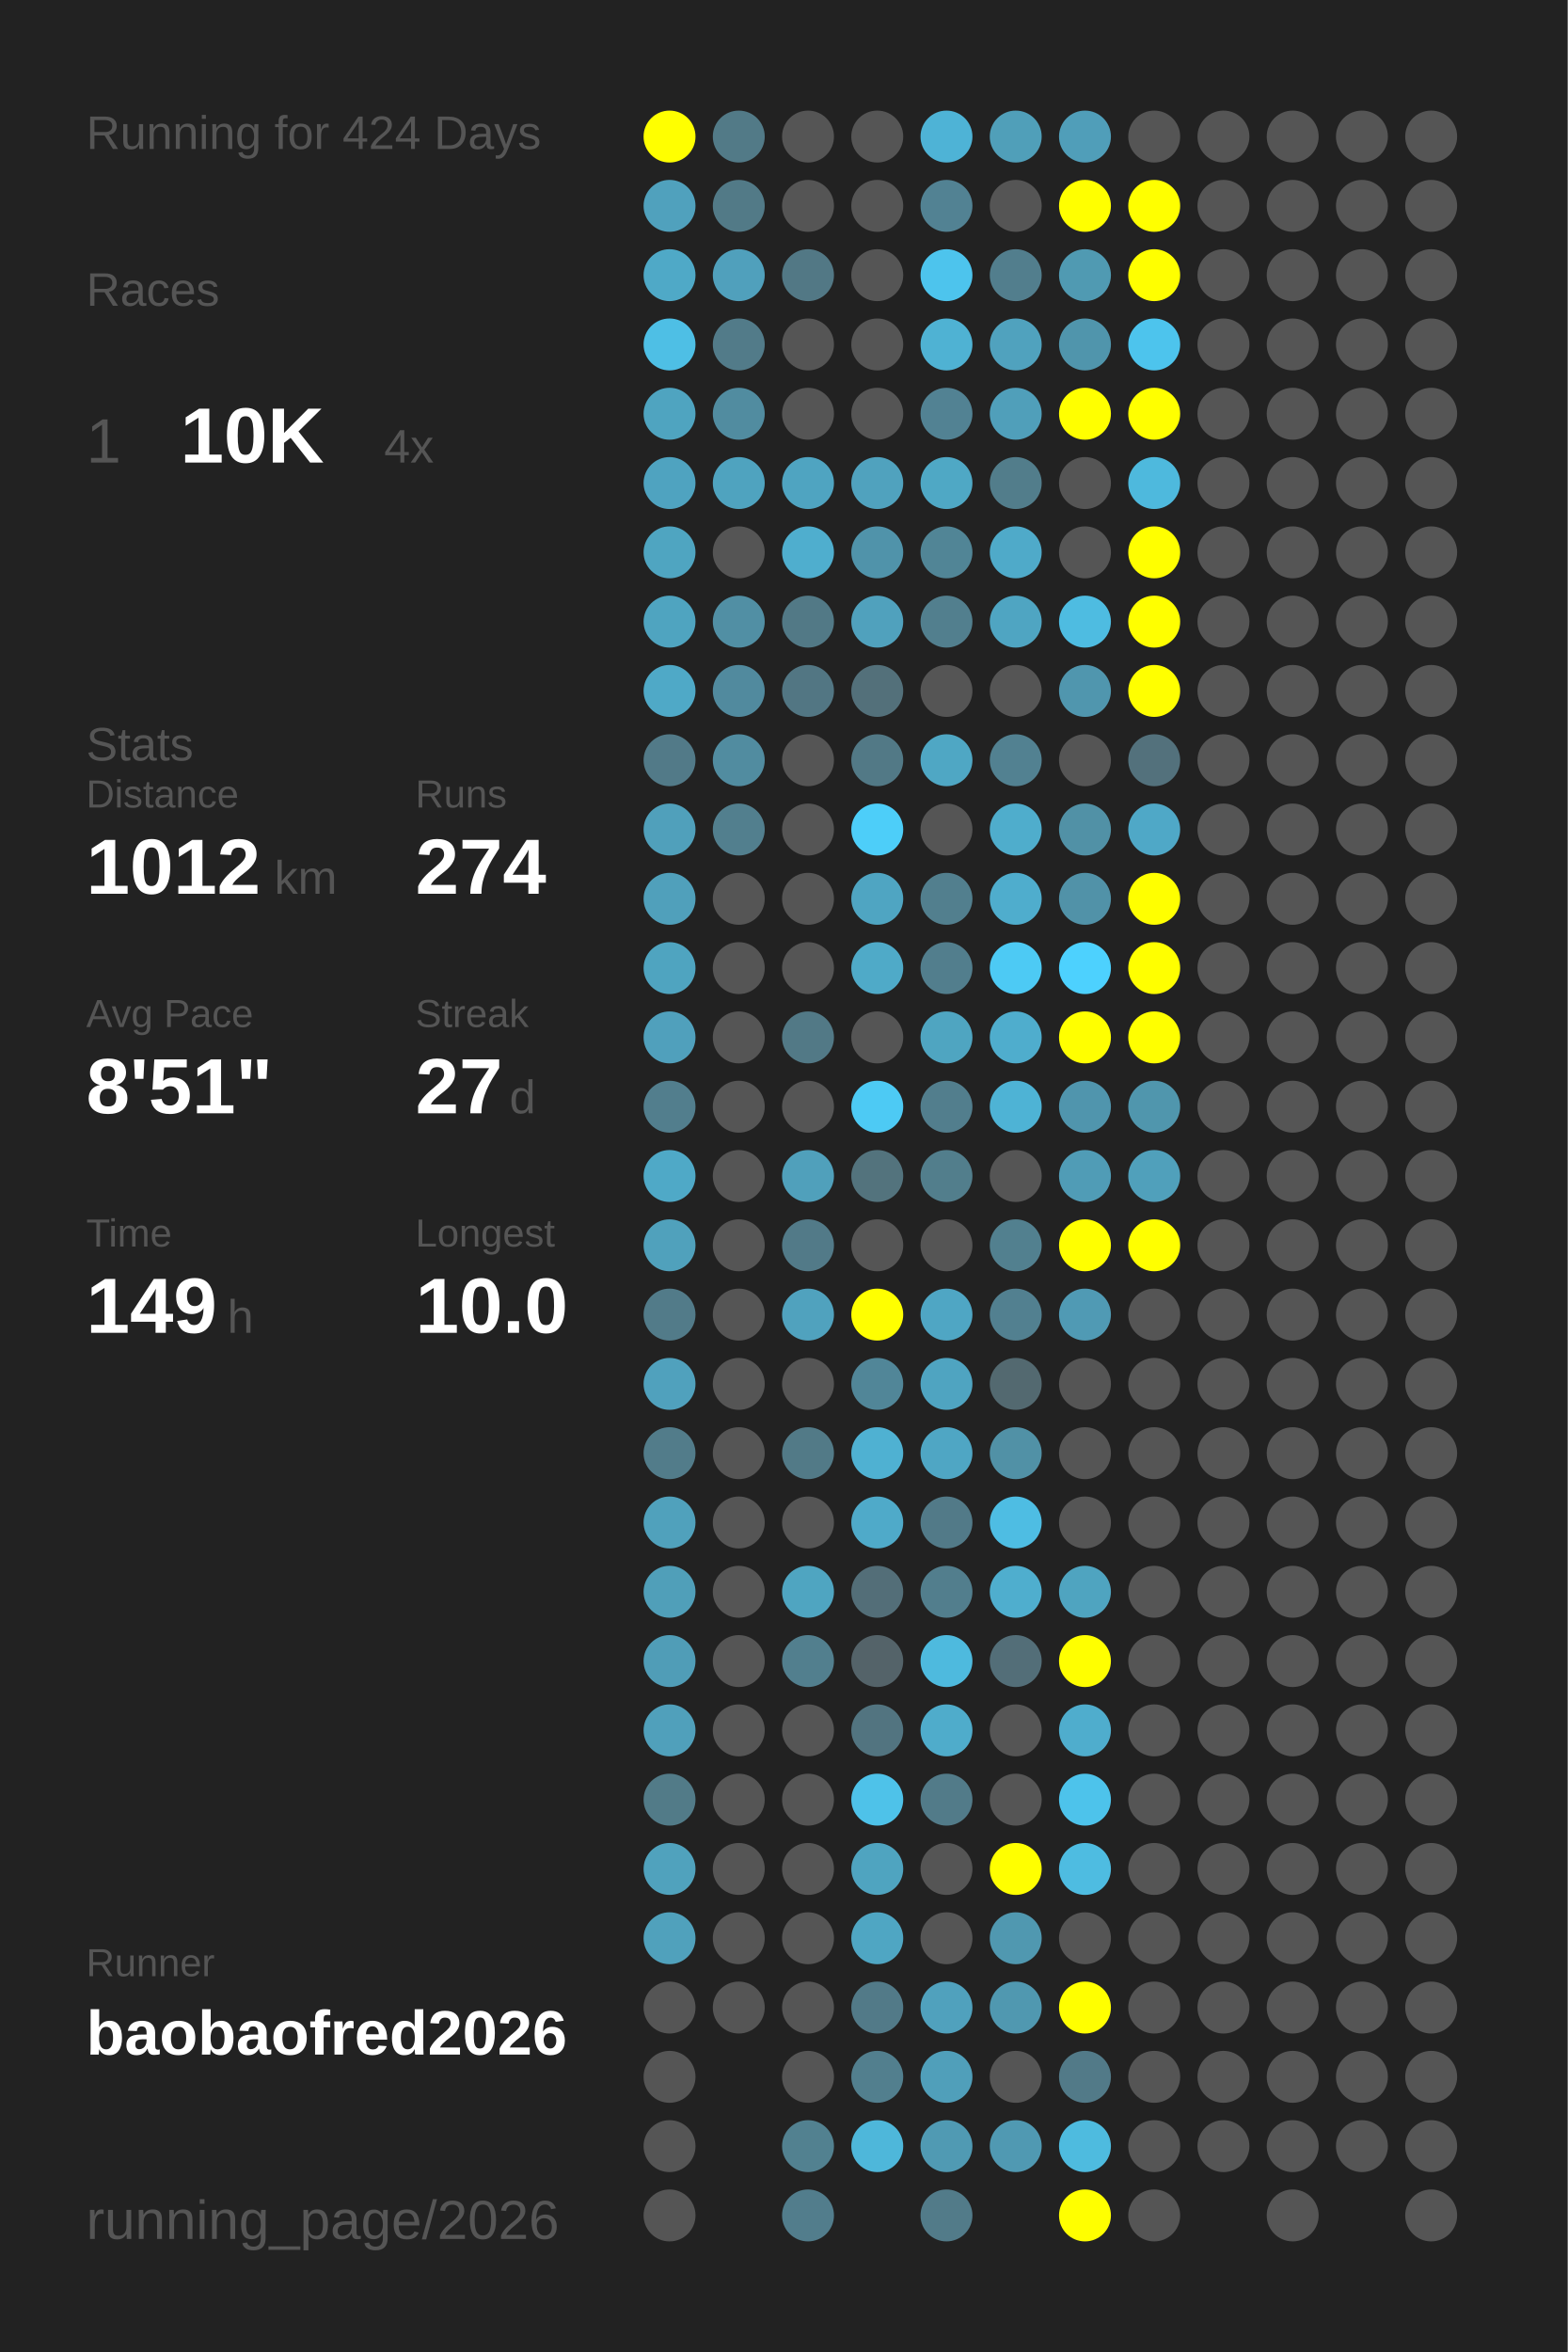
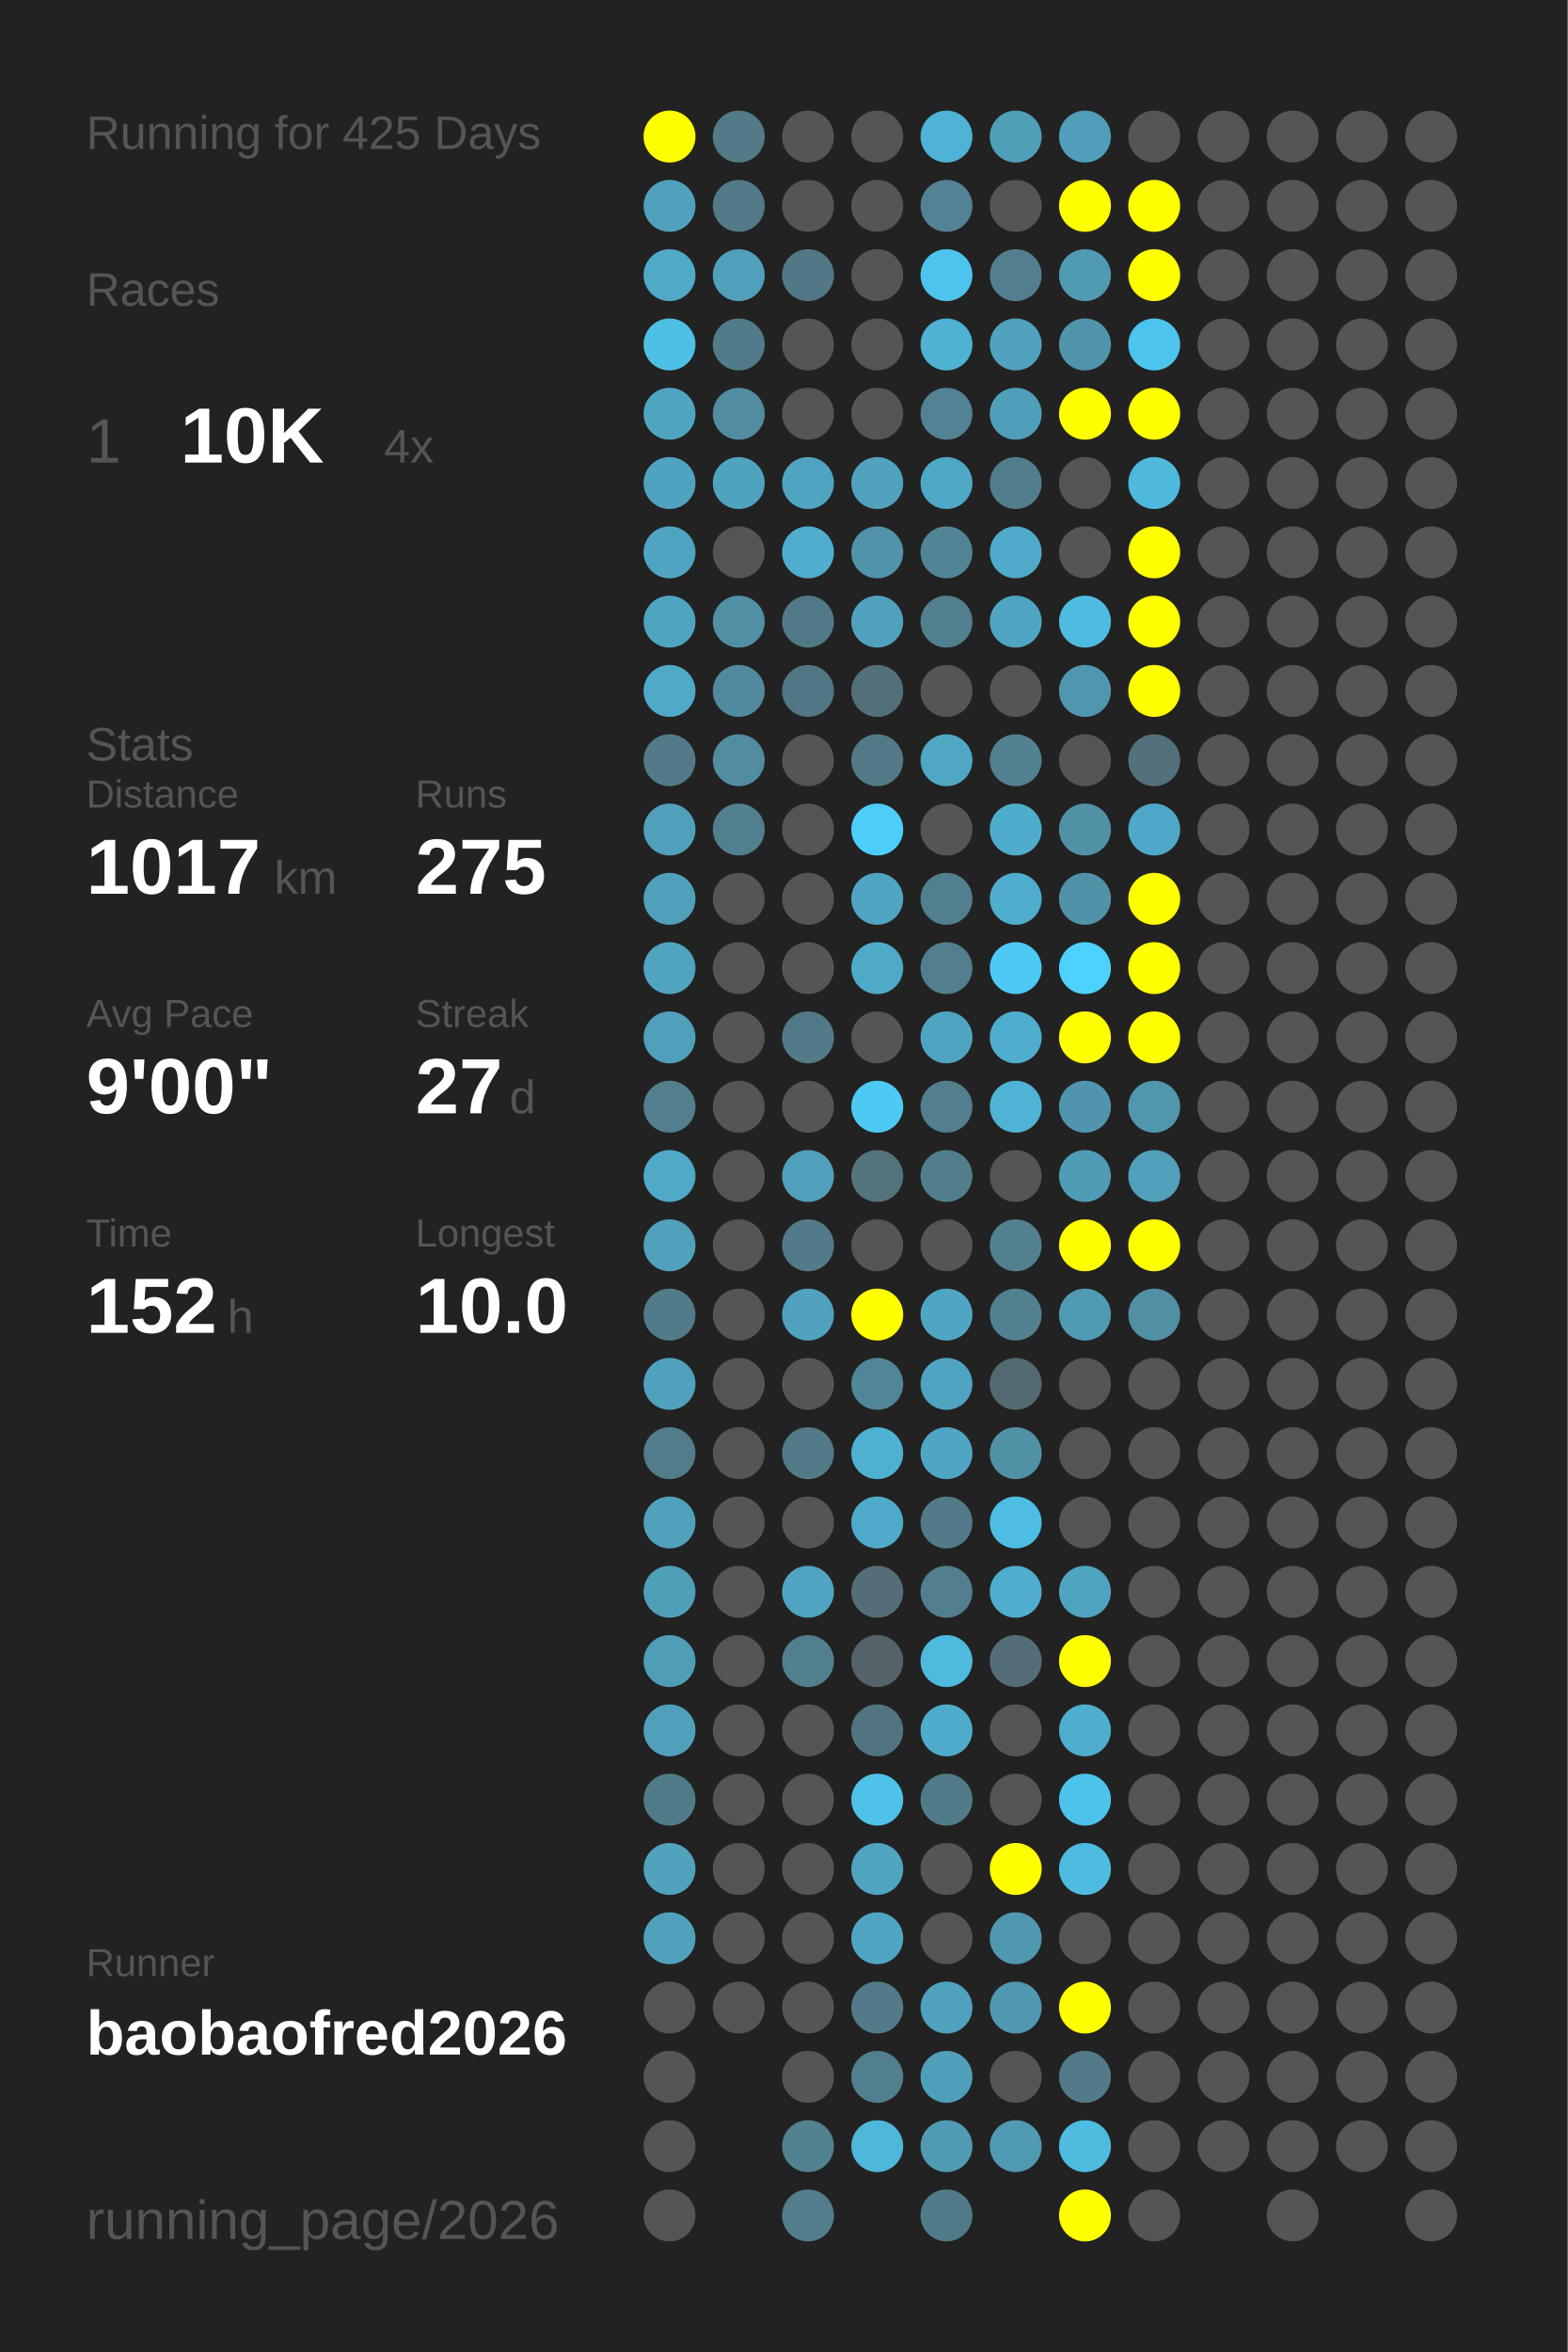
<svg xmlns="http://www.w3.org/2000/svg" baseProfile="full" height="300mm" version="1.1" viewBox="0,0,200,300" width="200mm">
  <defs />
  <rect fill="#222222" height="300" width="200" x="0" y="0" />
-   <text fill="#555555" style="font-size:6px; font-family:Arial;" x="11" y="19">Running for 424 Days</text>
+   <text fill="#555555" style="font-size:6px; font-family:Arial;" x="11" y="19">Running for 425 Days</text>
  <text fill="#555555" style="font-size:6px; font-family:Arial;" x="11" y="39">Races</text>
  <text fill="#555555" style="font-size:8px; font-family:Arial;" x="11" y="59">1</text>
  <text fill="#FFFFFF" style="font-size:10px; font-family:Arial; font-weight:bold;" x="23" y="59">10K</text>
  <text fill="#555555" style="font-size:6px; font-family:Arial;" x="49" y="59">4x</text>
  <text fill="#555555" style="font-size:6px; font-family:Arial;" x="11" y="97">Stats</text>
  <text fill="#555555" style="font-size:5px; font-family:Arial;" x="11" y="103">Distance</text>
-   <text fill="#FFFFFF" style="font-size:10px; font-family:Arial; font-weight:bold;" x="11" y="114">1012</text>
+   <text fill="#FFFFFF" style="font-size:10px; font-family:Arial; font-weight:bold;" x="11" y="114">1017</text>
  <text fill="#555555" style="font-size:6px; font-family:Arial;" x="35" y="114">km</text>
  <text fill="#555555" style="font-size:5px; font-family:Arial;" x="53" y="103">Runs</text>
-   <text fill="#FFFFFF" style="font-size:10px; font-family:Arial; font-weight:bold;" x="53" y="114">274</text>
+   <text fill="#FFFFFF" style="font-size:10px; font-family:Arial; font-weight:bold;" x="53" y="114">275</text>
  <text fill="#555555" style="font-size:5px; font-family:Arial;" x="11" y="131">Avg Pace</text>
-   <text fill="#FFFFFF" style="font-size:10px; font-family:Arial; font-weight:bold;" x="11" y="142">8'51"</text>
+   <text fill="#FFFFFF" style="font-size:10px; font-family:Arial; font-weight:bold;" x="11" y="142">9'00"</text>
  <text fill="#555555" style="font-size:5px; font-family:Arial;" x="53" y="131">Streak</text>
  <text fill="#FFFFFF" style="font-size:10px; font-family:Arial; font-weight:bold;" x="53" y="142">27</text>
  <text fill="#555555" style="font-size:6px; font-family:Arial;" x="65" y="142">d</text>
  <text fill="#555555" style="font-size:5px; font-family:Arial;" x="11" y="159">Time</text>
-   <text fill="#FFFFFF" style="font-size:10px; font-family:Arial; font-weight:bold;" x="11" y="170">149</text>
+   <text fill="#FFFFFF" style="font-size:10px; font-family:Arial; font-weight:bold;" x="11" y="170">152</text>
  <text fill="#555555" style="font-size:6px; font-family:Arial;" x="29" y="170">h</text>
  <text fill="#555555" style="font-size:5px; font-family:Arial;" x="53" y="159">Longest</text>
  <text fill="#FFFFFF" style="font-size:10px; font-family:Arial; font-weight:bold;" x="53" y="170">10.0</text>
  <text fill="#555555" style="font-size:5px; font-family:Arial;" x="11" y="252.065">Runner</text>
  <text fill="#FFFFFF" style="font-size:8px; font-family:Arial; font-weight:bold;" x="11" y="262.065">baobaofred2026</text>
  <text fill="#555555" style="font-size:7px; font-family:Arial;" x="11" y="285.581">running_page/2026</text>
  <circle cx="85.417" cy="17.419" fill="#FFFF00" r="3.312" />
  <circle cx="85.417" cy="26.258" fill="#50a1bd" r="3.312" />
  <circle cx="85.417" cy="35.097" fill="#4fa9c7" r="3.312" />
  <circle cx="85.417" cy="43.935" fill="#4ebfe5" r="3.312" />
  <circle cx="85.417" cy="52.774" fill="#4fa4c0" r="3.312" />
  <circle cx="85.417" cy="61.613" fill="#4fa3c0" r="3.312" />
  <circle cx="85.417" cy="70.452" fill="#4fa5c1" r="3.312" />
  <circle cx="85.417" cy="79.29" fill="#4fa4c0" r="3.312" />
  <circle cx="85.417" cy="88.129" fill="#4fa9c7" r="3.312" />
  <circle cx="85.417" cy="96.968" fill="#527a88" r="3.312" />
  <circle cx="85.417" cy="105.806" fill="#50a0bb" r="3.312" />
  <circle cx="85.417" cy="114.645" fill="#50a0bb" r="3.312" />
  <circle cx="85.417" cy="123.484" fill="#4fa4c0" r="3.312" />
  <circle cx="85.417" cy="132.323" fill="#50a0bc" r="3.312" />
  <circle cx="85.417" cy="141.161" fill="#527e8d" r="3.312" />
  <circle cx="85.417" cy="150" fill="#4fa9c7" r="3.312" />
  <circle cx="85.417" cy="158.839" fill="#50a1bc" r="3.312" />
  <circle cx="85.417" cy="167.677" fill="#527b89" r="3.312" />
  <circle cx="85.417" cy="176.516" fill="#50a1bd" r="3.312" />
  <circle cx="85.417" cy="185.355" fill="#527c8a" r="3.312" />
  <circle cx="85.417" cy="194.194" fill="#50a1bc" r="3.312" />
  <circle cx="85.417" cy="203.032" fill="#509fb9" r="3.312" />
  <circle cx="85.417" cy="211.871" fill="#509db7" r="3.312" />
  <circle cx="85.417" cy="220.71" fill="#50a0bb" r="3.312" />
  <circle cx="85.417" cy="229.548" fill="#527b88" r="3.312" />
  <circle cx="85.417" cy="238.387" fill="#50a2bd" r="3.312" />
  <circle cx="85.417" cy="247.226" fill="#50a1bc" r="3.312" />
  <circle cx="85.417" cy="256.065" fill="#555555" r="3.312" />
  <circle cx="85.417" cy="264.903" fill="#555555" r="3.312" />
  <circle cx="85.417" cy="273.742" fill="#555555" r="3.312" />
  <circle cx="85.417" cy="282.581" fill="#555555" r="3.312" />
  <circle cx="94.25" cy="17.419" fill="#527a87" r="3.312" />
  <circle cx="94.25" cy="26.258" fill="#527a87" r="3.312" />
  <circle cx="94.25" cy="35.097" fill="#50a0bc" r="3.312" />
  <circle cx="94.25" cy="43.935" fill="#527b89" r="3.312" />
  <circle cx="94.25" cy="52.774" fill="#518ca0" r="3.312" />
  <circle cx="94.25" cy="61.613" fill="#4fa3bf" r="3.312" />
  <circle cx="94.25" cy="70.452" fill="#555555" r="3.312" />
  <circle cx="94.25" cy="79.29" fill="#518fa4" r="3.312" />
  <circle cx="94.25" cy="88.129" fill="#518a9e" r="3.312" />
  <circle cx="94.25" cy="96.968" fill="#518ca0" r="3.312" />
  <circle cx="94.25" cy="105.806" fill="#527f8e" r="3.312" />
  <circle cx="94.25" cy="114.645" fill="#555555" r="3.312" />
  <circle cx="94.25" cy="123.484" fill="#555555" r="3.312" />
  <circle cx="94.25" cy="132.323" fill="#555555" r="3.312" />
  <circle cx="94.25" cy="141.161" fill="#555555" r="3.312" />
  <circle cx="94.25" cy="150" fill="#555555" r="3.312" />
  <circle cx="94.25" cy="158.839" fill="#555555" r="3.312" />
  <circle cx="94.25" cy="167.677" fill="#555555" r="3.312" />
  <circle cx="94.25" cy="176.516" fill="#555555" r="3.312" />
  <circle cx="94.25" cy="185.355" fill="#555555" r="3.312" />
  <circle cx="94.25" cy="194.194" fill="#555555" r="3.312" />
  <circle cx="94.25" cy="203.032" fill="#555555" r="3.312" />
  <circle cx="94.25" cy="211.871" fill="#555555" r="3.312" />
  <circle cx="94.25" cy="220.71" fill="#555555" r="3.312" />
  <circle cx="94.25" cy="229.548" fill="#555555" r="3.312" />
  <circle cx="94.25" cy="238.387" fill="#555555" r="3.312" />
  <circle cx="94.25" cy="247.226" fill="#555555" r="3.312" />
  <circle cx="94.25" cy="256.065" fill="#555555" r="3.312" />
  <circle cx="103.083" cy="17.419" fill="#555555" r="3.312" />
  <circle cx="103.083" cy="26.258" fill="#555555" r="3.312" />
  <circle cx="103.083" cy="35.097" fill="#527885" r="3.312" />
  <circle cx="103.083" cy="43.935" fill="#555555" r="3.312" />
  <circle cx="103.083" cy="52.774" fill="#555555" r="3.312" />
  <circle cx="103.083" cy="61.613" fill="#4fa4c1" r="3.312" />
  <circle cx="103.083" cy="70.452" fill="#4faece" r="3.312" />
  <circle cx="103.083" cy="79.29" fill="#527986" r="3.312" />
  <circle cx="103.083" cy="88.129" fill="#527683" r="3.312" />
  <circle cx="103.083" cy="96.968" fill="#555555" r="3.312" />
  <circle cx="103.083" cy="105.806" fill="#555555" r="3.312" />
  <circle cx="103.083" cy="114.645" fill="#555555" r="3.312" />
  <circle cx="103.083" cy="123.484" fill="#555555" r="3.312" />
  <circle cx="103.083" cy="132.323" fill="#527986" r="3.312" />
  <circle cx="103.083" cy="141.161" fill="#555555" r="3.312" />
  <circle cx="103.083" cy="150" fill="#50a0bb" r="3.312" />
  <circle cx="103.083" cy="158.839" fill="#527a88" r="3.312" />
  <circle cx="103.083" cy="167.677" fill="#50a2be" r="3.312" />
  <circle cx="103.083" cy="176.516" fill="#555555" r="3.312" />
  <circle cx="103.083" cy="185.355" fill="#527a87" r="3.312" />
  <circle cx="103.083" cy="194.194" fill="#555555" r="3.312" />
  <circle cx="103.083" cy="203.032" fill="#4fa5c1" r="3.312" />
  <circle cx="103.083" cy="211.871" fill="#527f8e" r="3.312" />
  <circle cx="103.083" cy="220.71" fill="#555555" r="3.312" />
  <circle cx="103.083" cy="229.548" fill="#555555" r="3.312" />
  <circle cx="103.083" cy="238.387" fill="#555555" r="3.312" />
  <circle cx="103.083" cy="247.226" fill="#555555" r="3.312" />
  <circle cx="103.083" cy="256.065" fill="#555555" r="3.312" />
  <circle cx="103.083" cy="264.903" fill="#555555" r="3.312" />
  <circle cx="103.083" cy="273.742" fill="#528190" r="3.312" />
  <circle cx="103.083" cy="282.581" fill="#527d8c" r="3.312" />
  <circle cx="111.917" cy="17.419" fill="#555555" r="3.312" />
  <circle cx="111.917" cy="26.258" fill="#555555" r="3.312" />
  <circle cx="111.917" cy="35.097" fill="#555555" r="3.312" />
  <circle cx="111.917" cy="43.935" fill="#555555" r="3.312" />
  <circle cx="111.917" cy="52.774" fill="#555555" r="3.312" />
  <circle cx="111.917" cy="61.613" fill="#50a2be" r="3.312" />
  <circle cx="111.917" cy="70.452" fill="#5093aa" r="3.312" />
  <circle cx="111.917" cy="79.29" fill="#50a1bd" r="3.312" />
  <circle cx="111.917" cy="88.129" fill="#53707a" r="3.312" />
  <circle cx="111.917" cy="96.968" fill="#527986" r="3.312" />
  <circle cx="111.917" cy="105.806" fill="#4dcef9" r="3.312" />
  <circle cx="111.917" cy="114.645" fill="#4fa5c2" r="3.312" />
  <circle cx="111.917" cy="123.484" fill="#4faac8" r="3.312" />
  <circle cx="111.917" cy="132.323" fill="#555555" r="3.312" />
  <circle cx="111.917" cy="141.161" fill="#4dcaf4" r="3.312" />
  <circle cx="111.917" cy="150" fill="#53737d" r="3.312" />
  <circle cx="111.917" cy="158.839" fill="#555555" r="3.312" />
  <circle cx="111.917" cy="167.677" fill="#FFFF00" r="3.312" />
  <circle cx="111.917" cy="176.516" fill="#518698" r="3.312" />
  <circle cx="111.917" cy="185.355" fill="#4fb1d2" r="3.312" />
  <circle cx="111.917" cy="194.194" fill="#4faac9" r="3.312" />
  <circle cx="111.917" cy="203.032" fill="#536e78" r="3.312" />
  <circle cx="111.917" cy="211.871" fill="#546369" r="3.312" />
  <circle cx="111.917" cy="220.71" fill="#527480" r="3.312" />
  <circle cx="111.917" cy="229.548" fill="#4ec2e9" r="3.312" />
  <circle cx="111.917" cy="238.387" fill="#4fa4c0" r="3.312" />
  <circle cx="111.917" cy="247.226" fill="#4fa6c3" r="3.312" />
  <circle cx="111.917" cy="256.065" fill="#527a88" r="3.312" />
  <circle cx="111.917" cy="264.903" fill="#527f8e" r="3.312" />
  <circle cx="111.917" cy="273.742" fill="#4eb7da" r="3.312" />
  <circle cx="120.75" cy="17.419" fill="#4eb3d6" r="3.312" />
  <circle cx="120.75" cy="26.258" fill="#528293" r="3.312" />
  <circle cx="120.75" cy="35.097" fill="#4dc4ed" r="3.312" />
  <circle cx="120.75" cy="43.935" fill="#4fb2d3" r="3.312" />
  <circle cx="120.75" cy="52.774" fill="#528293" r="3.312" />
  <circle cx="120.75" cy="61.613" fill="#4fa8c5" r="3.312" />
  <circle cx="120.75" cy="70.452" fill="#518596" r="3.312" />
  <circle cx="120.75" cy="79.29" fill="#527f8e" r="3.312" />
  <circle cx="120.75" cy="88.129" fill="#555555" r="3.312" />
  <circle cx="120.75" cy="96.968" fill="#4fa7c4" r="3.312" />
  <circle cx="120.75" cy="105.806" fill="#555555" r="3.312" />
  <circle cx="120.75" cy="114.645" fill="#527f8e" r="3.312" />
  <circle cx="120.75" cy="123.484" fill="#527e8d" r="3.312" />
  <circle cx="120.75" cy="132.323" fill="#4fa5c1" r="3.312" />
  <circle cx="120.75" cy="141.161" fill="#527e8d" r="3.312" />
  <circle cx="120.75" cy="150" fill="#527e8c" r="3.312" />
  <circle cx="120.75" cy="158.839" fill="#555555" r="3.312" />
  <circle cx="120.75" cy="167.677" fill="#4fa6c4" r="3.312" />
  <circle cx="120.75" cy="176.516" fill="#4fa4c1" r="3.312" />
  <circle cx="120.75" cy="185.355" fill="#4fa6c4" r="3.312" />
  <circle cx="120.75" cy="194.194" fill="#527a88" r="3.312" />
  <circle cx="120.75" cy="203.032" fill="#527e8d" r="3.312" />
  <circle cx="120.75" cy="211.871" fill="#4ebade" r="3.312" />
  <circle cx="120.75" cy="220.71" fill="#4faccb" r="3.312" />
  <circle cx="120.75" cy="229.548" fill="#527b89" r="3.312" />
  <circle cx="120.75" cy="238.387" fill="#555555" r="3.312" />
  <circle cx="120.75" cy="247.226" fill="#555555" r="3.312" />
  <circle cx="120.75" cy="256.065" fill="#50a1bd" r="3.312" />
  <circle cx="120.75" cy="264.903" fill="#509fba" r="3.312" />
  <circle cx="120.75" cy="273.742" fill="#509ab3" r="3.312" />
  <circle cx="120.75" cy="282.581" fill="#527b89" r="3.312" />
  <circle cx="129.583" cy="17.419" fill="#509fb9" r="3.312" />
  <circle cx="129.583" cy="26.258" fill="#555555" r="3.312" />
  <circle cx="129.583" cy="35.097" fill="#527e8d" r="3.312" />
  <circle cx="129.583" cy="43.935" fill="#50a2be" r="3.312" />
  <circle cx="129.583" cy="52.774" fill="#509fba" r="3.312" />
  <circle cx="129.583" cy="61.613" fill="#527d8b" r="3.312" />
  <circle cx="129.583" cy="70.452" fill="#4faac9" r="3.312" />
  <circle cx="129.583" cy="79.29" fill="#4fa5c2" r="3.312" />
  <circle cx="129.583" cy="88.129" fill="#555555" r="3.312" />
  <circle cx="129.583" cy="96.968" fill="#528191" r="3.312" />
  <circle cx="129.583" cy="105.806" fill="#4fadcc" r="3.312" />
  <circle cx="129.583" cy="114.645" fill="#4fadcd" r="3.312" />
  <circle cx="129.583" cy="123.484" fill="#4dcaf4" r="3.312" />
  <circle cx="129.583" cy="132.323" fill="#4fadcd" r="3.312" />
  <circle cx="129.583" cy="141.161" fill="#4eb3d5" r="3.312" />
  <circle cx="129.583" cy="150" fill="#555555" r="3.312" />
  <circle cx="129.583" cy="158.839" fill="#52808f" r="3.312" />
  <circle cx="129.583" cy="167.677" fill="#528090" r="3.312" />
  <circle cx="129.583" cy="176.516" fill="#536970" r="3.312" />
  <circle cx="129.583" cy="185.355" fill="#5191a6" r="3.312" />
  <circle cx="129.583" cy="194.194" fill="#4ebde3" r="3.312" />
  <circle cx="129.583" cy="203.032" fill="#4faece" r="3.312" />
  <circle cx="129.583" cy="211.871" fill="#536e78" r="3.312" />
  <circle cx="129.583" cy="220.71" fill="#555555" r="3.312" />
  <circle cx="129.583" cy="229.548" fill="#555555" r="3.312" />
  <circle cx="129.583" cy="238.387" fill="#FFFF00" r="3.312" />
  <circle cx="129.583" cy="247.226" fill="#5098b0" r="3.312" />
  <circle cx="129.583" cy="256.065" fill="#5098b0" r="3.312" />
  <circle cx="129.583" cy="264.903" fill="#555555" r="3.312" />
  <circle cx="129.583" cy="273.742" fill="#5099b2" r="3.312" />
  <circle cx="138.417" cy="17.419" fill="#509eb9" r="3.312" />
  <circle cx="138.417" cy="26.258" fill="#FFFF00" r="3.312" />
  <circle cx="138.417" cy="35.097" fill="#509ab2" r="3.312" />
  <circle cx="138.417" cy="43.935" fill="#5095ac" r="3.312" />
  <circle cx="138.417" cy="52.774" fill="#FFFF00" r="3.312" />
  <circle cx="138.417" cy="61.613" fill="#555555" r="3.312" />
  <circle cx="138.417" cy="70.452" fill="#555555" r="3.312" />
  <circle cx="138.417" cy="79.29" fill="#4ebce1" r="3.312" />
  <circle cx="138.417" cy="88.129" fill="#5096ae" r="3.312" />
  <circle cx="138.417" cy="96.968" fill="#555555" r="3.312" />
  <circle cx="138.417" cy="105.806" fill="#5191a6" r="3.312" />
  <circle cx="138.417" cy="114.645" fill="#5192a8" r="3.312" />
  <circle cx="138.417" cy="123.484" fill="#4dd1fe" r="3.312" />
  <circle cx="138.417" cy="132.323" fill="#FFFF00" r="3.312" />
  <circle cx="138.417" cy="141.161" fill="#5095ad" r="3.312" />
  <circle cx="138.417" cy="150" fill="#509cb6" r="3.312" />
  <circle cx="138.417" cy="158.839" fill="#FFFF00" r="3.312" />
  <circle cx="138.417" cy="167.677" fill="#509ab4" r="3.312" />
  <circle cx="138.417" cy="176.516" fill="#555555" r="3.312" />
  <circle cx="138.417" cy="185.355" fill="#555555" r="3.312" />
  <circle cx="138.417" cy="194.194" fill="#555555" r="3.312" />
  <circle cx="138.417" cy="203.032" fill="#4fa4c0" r="3.312" />
  <circle cx="138.417" cy="211.871" fill="#FFFF00" r="3.312" />
  <circle cx="138.417" cy="220.71" fill="#4fadcd" r="3.312" />
  <circle cx="138.417" cy="229.548" fill="#4dc3eb" r="3.312" />
  <circle cx="138.417" cy="238.387" fill="#4ebce1" r="3.312" />
  <circle cx="138.417" cy="247.226" fill="#555555" r="3.312" />
  <circle cx="138.417" cy="256.065" fill="#FFFF00" r="3.312" />
  <circle cx="138.417" cy="264.903" fill="#527a88" r="3.312" />
  <circle cx="138.417" cy="273.742" fill="#4ebbdf" r="3.312" />
  <circle cx="138.417" cy="282.581" fill="#FFFF00" r="3.312" />
  <circle cx="147.25" cy="17.419" fill="#555555" r="3.312" />
  <circle cx="147.25" cy="26.258" fill="#FFFF00" r="3.312" />
  <circle cx="147.25" cy="35.097" fill="#FFFF00" r="3.312" />
  <circle cx="147.25" cy="43.935" fill="#4dc4ed" r="3.312" />
  <circle cx="147.25" cy="52.774" fill="#FFFF00" r="3.312" />
  <circle cx="147.25" cy="61.613" fill="#4eb9dd" r="3.312" />
  <circle cx="147.25" cy="70.452" fill="#FFFF00" r="3.312" />
  <circle cx="147.25" cy="79.29" fill="#FFFF00" r="3.312" />
  <circle cx="147.25" cy="88.129" fill="#FFFF00" r="3.312" />
  <circle cx="147.25" cy="96.968" fill="#53717c" r="3.312" />
  <circle cx="147.25" cy="105.806" fill="#4fa8c7" r="3.312" />
  <circle cx="147.25" cy="114.645" fill="#FFFF00" r="3.312" />
  <circle cx="147.25" cy="123.484" fill="#FFFF00" r="3.312" />
  <circle cx="147.25" cy="132.323" fill="#FFFF00" r="3.312" />
  <circle cx="147.25" cy="141.161" fill="#5096ad" r="3.312" />
  <circle cx="147.25" cy="150" fill="#50a0bb" r="3.312" />
  <circle cx="147.25" cy="158.839" fill="#FFFF00" r="3.312" />
-   <circle cx="147.25" cy="167.677" fill="#555555" r="3.312" />
+   <circle cx="147.25" cy="167.677" fill="#518fa4" r="3.312" />
  <circle cx="147.25" cy="176.516" fill="#555555" r="3.312" />
  <circle cx="147.25" cy="185.355" fill="#555555" r="3.312" />
  <circle cx="147.25" cy="194.194" fill="#555555" r="3.312" />
  <circle cx="147.25" cy="203.032" fill="#555555" r="3.312" />
  <circle cx="147.25" cy="211.871" fill="#555555" r="3.312" />
  <circle cx="147.25" cy="220.71" fill="#555555" r="3.312" />
  <circle cx="147.25" cy="229.548" fill="#555555" r="3.312" />
  <circle cx="147.25" cy="238.387" fill="#555555" r="3.312" />
  <circle cx="147.25" cy="247.226" fill="#555555" r="3.312" />
  <circle cx="147.25" cy="256.065" fill="#555555" r="3.312" />
  <circle cx="147.25" cy="264.903" fill="#555555" r="3.312" />
  <circle cx="147.25" cy="273.742" fill="#555555" r="3.312" />
  <circle cx="147.25" cy="282.581" fill="#555555" r="3.312" />
  <circle cx="156.083" cy="17.419" fill="#555555" r="3.312" />
  <circle cx="156.083" cy="26.258" fill="#555555" r="3.312" />
  <circle cx="156.083" cy="35.097" fill="#555555" r="3.312" />
  <circle cx="156.083" cy="43.935" fill="#555555" r="3.312" />
  <circle cx="156.083" cy="52.774" fill="#555555" r="3.312" />
  <circle cx="156.083" cy="61.613" fill="#555555" r="3.312" />
  <circle cx="156.083" cy="70.452" fill="#555555" r="3.312" />
  <circle cx="156.083" cy="79.29" fill="#555555" r="3.312" />
  <circle cx="156.083" cy="88.129" fill="#555555" r="3.312" />
  <circle cx="156.083" cy="96.968" fill="#555555" r="3.312" />
  <circle cx="156.083" cy="105.806" fill="#555555" r="3.312" />
  <circle cx="156.083" cy="114.645" fill="#555555" r="3.312" />
  <circle cx="156.083" cy="123.484" fill="#555555" r="3.312" />
  <circle cx="156.083" cy="132.323" fill="#555555" r="3.312" />
  <circle cx="156.083" cy="141.161" fill="#555555" r="3.312" />
  <circle cx="156.083" cy="150" fill="#555555" r="3.312" />
  <circle cx="156.083" cy="158.839" fill="#555555" r="3.312" />
  <circle cx="156.083" cy="167.677" fill="#555555" r="3.312" />
  <circle cx="156.083" cy="176.516" fill="#555555" r="3.312" />
  <circle cx="156.083" cy="185.355" fill="#555555" r="3.312" />
  <circle cx="156.083" cy="194.194" fill="#555555" r="3.312" />
  <circle cx="156.083" cy="203.032" fill="#555555" r="3.312" />
  <circle cx="156.083" cy="211.871" fill="#555555" r="3.312" />
  <circle cx="156.083" cy="220.71" fill="#555555" r="3.312" />
  <circle cx="156.083" cy="229.548" fill="#555555" r="3.312" />
  <circle cx="156.083" cy="238.387" fill="#555555" r="3.312" />
  <circle cx="156.083" cy="247.226" fill="#555555" r="3.312" />
  <circle cx="156.083" cy="256.065" fill="#555555" r="3.312" />
  <circle cx="156.083" cy="264.903" fill="#555555" r="3.312" />
  <circle cx="156.083" cy="273.742" fill="#555555" r="3.312" />
  <circle cx="164.917" cy="17.419" fill="#555555" r="3.312" />
  <circle cx="164.917" cy="26.258" fill="#555555" r="3.312" />
  <circle cx="164.917" cy="35.097" fill="#555555" r="3.312" />
  <circle cx="164.917" cy="43.935" fill="#555555" r="3.312" />
  <circle cx="164.917" cy="52.774" fill="#555555" r="3.312" />
  <circle cx="164.917" cy="61.613" fill="#555555" r="3.312" />
  <circle cx="164.917" cy="70.452" fill="#555555" r="3.312" />
  <circle cx="164.917" cy="79.29" fill="#555555" r="3.312" />
  <circle cx="164.917" cy="88.129" fill="#555555" r="3.312" />
  <circle cx="164.917" cy="96.968" fill="#555555" r="3.312" />
  <circle cx="164.917" cy="105.806" fill="#555555" r="3.312" />
  <circle cx="164.917" cy="114.645" fill="#555555" r="3.312" />
  <circle cx="164.917" cy="123.484" fill="#555555" r="3.312" />
  <circle cx="164.917" cy="132.323" fill="#555555" r="3.312" />
  <circle cx="164.917" cy="141.161" fill="#555555" r="3.312" />
  <circle cx="164.917" cy="150" fill="#555555" r="3.312" />
  <circle cx="164.917" cy="158.839" fill="#555555" r="3.312" />
  <circle cx="164.917" cy="167.677" fill="#555555" r="3.312" />
  <circle cx="164.917" cy="176.516" fill="#555555" r="3.312" />
  <circle cx="164.917" cy="185.355" fill="#555555" r="3.312" />
  <circle cx="164.917" cy="194.194" fill="#555555" r="3.312" />
  <circle cx="164.917" cy="203.032" fill="#555555" r="3.312" />
  <circle cx="164.917" cy="211.871" fill="#555555" r="3.312" />
  <circle cx="164.917" cy="220.71" fill="#555555" r="3.312" />
  <circle cx="164.917" cy="229.548" fill="#555555" r="3.312" />
  <circle cx="164.917" cy="238.387" fill="#555555" r="3.312" />
  <circle cx="164.917" cy="247.226" fill="#555555" r="3.312" />
  <circle cx="164.917" cy="256.065" fill="#555555" r="3.312" />
  <circle cx="164.917" cy="264.903" fill="#555555" r="3.312" />
  <circle cx="164.917" cy="273.742" fill="#555555" r="3.312" />
  <circle cx="164.917" cy="282.581" fill="#555555" r="3.312" />
  <circle cx="173.75" cy="17.419" fill="#555555" r="3.312" />
  <circle cx="173.75" cy="26.258" fill="#555555" r="3.312" />
  <circle cx="173.75" cy="35.097" fill="#555555" r="3.312" />
  <circle cx="173.75" cy="43.935" fill="#555555" r="3.312" />
  <circle cx="173.75" cy="52.774" fill="#555555" r="3.312" />
  <circle cx="173.75" cy="61.613" fill="#555555" r="3.312" />
  <circle cx="173.75" cy="70.452" fill="#555555" r="3.312" />
  <circle cx="173.75" cy="79.29" fill="#555555" r="3.312" />
  <circle cx="173.75" cy="88.129" fill="#555555" r="3.312" />
  <circle cx="173.75" cy="96.968" fill="#555555" r="3.312" />
  <circle cx="173.75" cy="105.806" fill="#555555" r="3.312" />
  <circle cx="173.75" cy="114.645" fill="#555555" r="3.312" />
  <circle cx="173.75" cy="123.484" fill="#555555" r="3.312" />
  <circle cx="173.75" cy="132.323" fill="#555555" r="3.312" />
  <circle cx="173.75" cy="141.161" fill="#555555" r="3.312" />
  <circle cx="173.75" cy="150" fill="#555555" r="3.312" />
  <circle cx="173.75" cy="158.839" fill="#555555" r="3.312" />
  <circle cx="173.75" cy="167.677" fill="#555555" r="3.312" />
  <circle cx="173.75" cy="176.516" fill="#555555" r="3.312" />
  <circle cx="173.75" cy="185.355" fill="#555555" r="3.312" />
  <circle cx="173.75" cy="194.194" fill="#555555" r="3.312" />
  <circle cx="173.75" cy="203.032" fill="#555555" r="3.312" />
  <circle cx="173.75" cy="211.871" fill="#555555" r="3.312" />
  <circle cx="173.75" cy="220.71" fill="#555555" r="3.312" />
  <circle cx="173.75" cy="229.548" fill="#555555" r="3.312" />
  <circle cx="173.75" cy="238.387" fill="#555555" r="3.312" />
  <circle cx="173.75" cy="247.226" fill="#555555" r="3.312" />
  <circle cx="173.75" cy="256.065" fill="#555555" r="3.312" />
  <circle cx="173.75" cy="264.903" fill="#555555" r="3.312" />
  <circle cx="173.75" cy="273.742" fill="#555555" r="3.312" />
  <circle cx="182.583" cy="17.419" fill="#555555" r="3.312" />
  <circle cx="182.583" cy="26.258" fill="#555555" r="3.312" />
  <circle cx="182.583" cy="35.097" fill="#555555" r="3.312" />
  <circle cx="182.583" cy="43.935" fill="#555555" r="3.312" />
  <circle cx="182.583" cy="52.774" fill="#555555" r="3.312" />
  <circle cx="182.583" cy="61.613" fill="#555555" r="3.312" />
  <circle cx="182.583" cy="70.452" fill="#555555" r="3.312" />
  <circle cx="182.583" cy="79.29" fill="#555555" r="3.312" />
  <circle cx="182.583" cy="88.129" fill="#555555" r="3.312" />
  <circle cx="182.583" cy="96.968" fill="#555555" r="3.312" />
  <circle cx="182.583" cy="105.806" fill="#555555" r="3.312" />
  <circle cx="182.583" cy="114.645" fill="#555555" r="3.312" />
  <circle cx="182.583" cy="123.484" fill="#555555" r="3.312" />
  <circle cx="182.583" cy="132.323" fill="#555555" r="3.312" />
  <circle cx="182.583" cy="141.161" fill="#555555" r="3.312" />
  <circle cx="182.583" cy="150" fill="#555555" r="3.312" />
  <circle cx="182.583" cy="158.839" fill="#555555" r="3.312" />
  <circle cx="182.583" cy="167.677" fill="#555555" r="3.312" />
  <circle cx="182.583" cy="176.516" fill="#555555" r="3.312" />
  <circle cx="182.583" cy="185.355" fill="#555555" r="3.312" />
  <circle cx="182.583" cy="194.194" fill="#555555" r="3.312" />
  <circle cx="182.583" cy="203.032" fill="#555555" r="3.312" />
  <circle cx="182.583" cy="211.871" fill="#555555" r="3.312" />
  <circle cx="182.583" cy="220.71" fill="#555555" r="3.312" />
  <circle cx="182.583" cy="229.548" fill="#555555" r="3.312" />
  <circle cx="182.583" cy="238.387" fill="#555555" r="3.312" />
  <circle cx="182.583" cy="247.226" fill="#555555" r="3.312" />
  <circle cx="182.583" cy="256.065" fill="#555555" r="3.312" />
  <circle cx="182.583" cy="264.903" fill="#555555" r="3.312" />
  <circle cx="182.583" cy="273.742" fill="#555555" r="3.312" />
  <circle cx="182.583" cy="282.581" fill="#555555" r="3.312" />
</svg>
